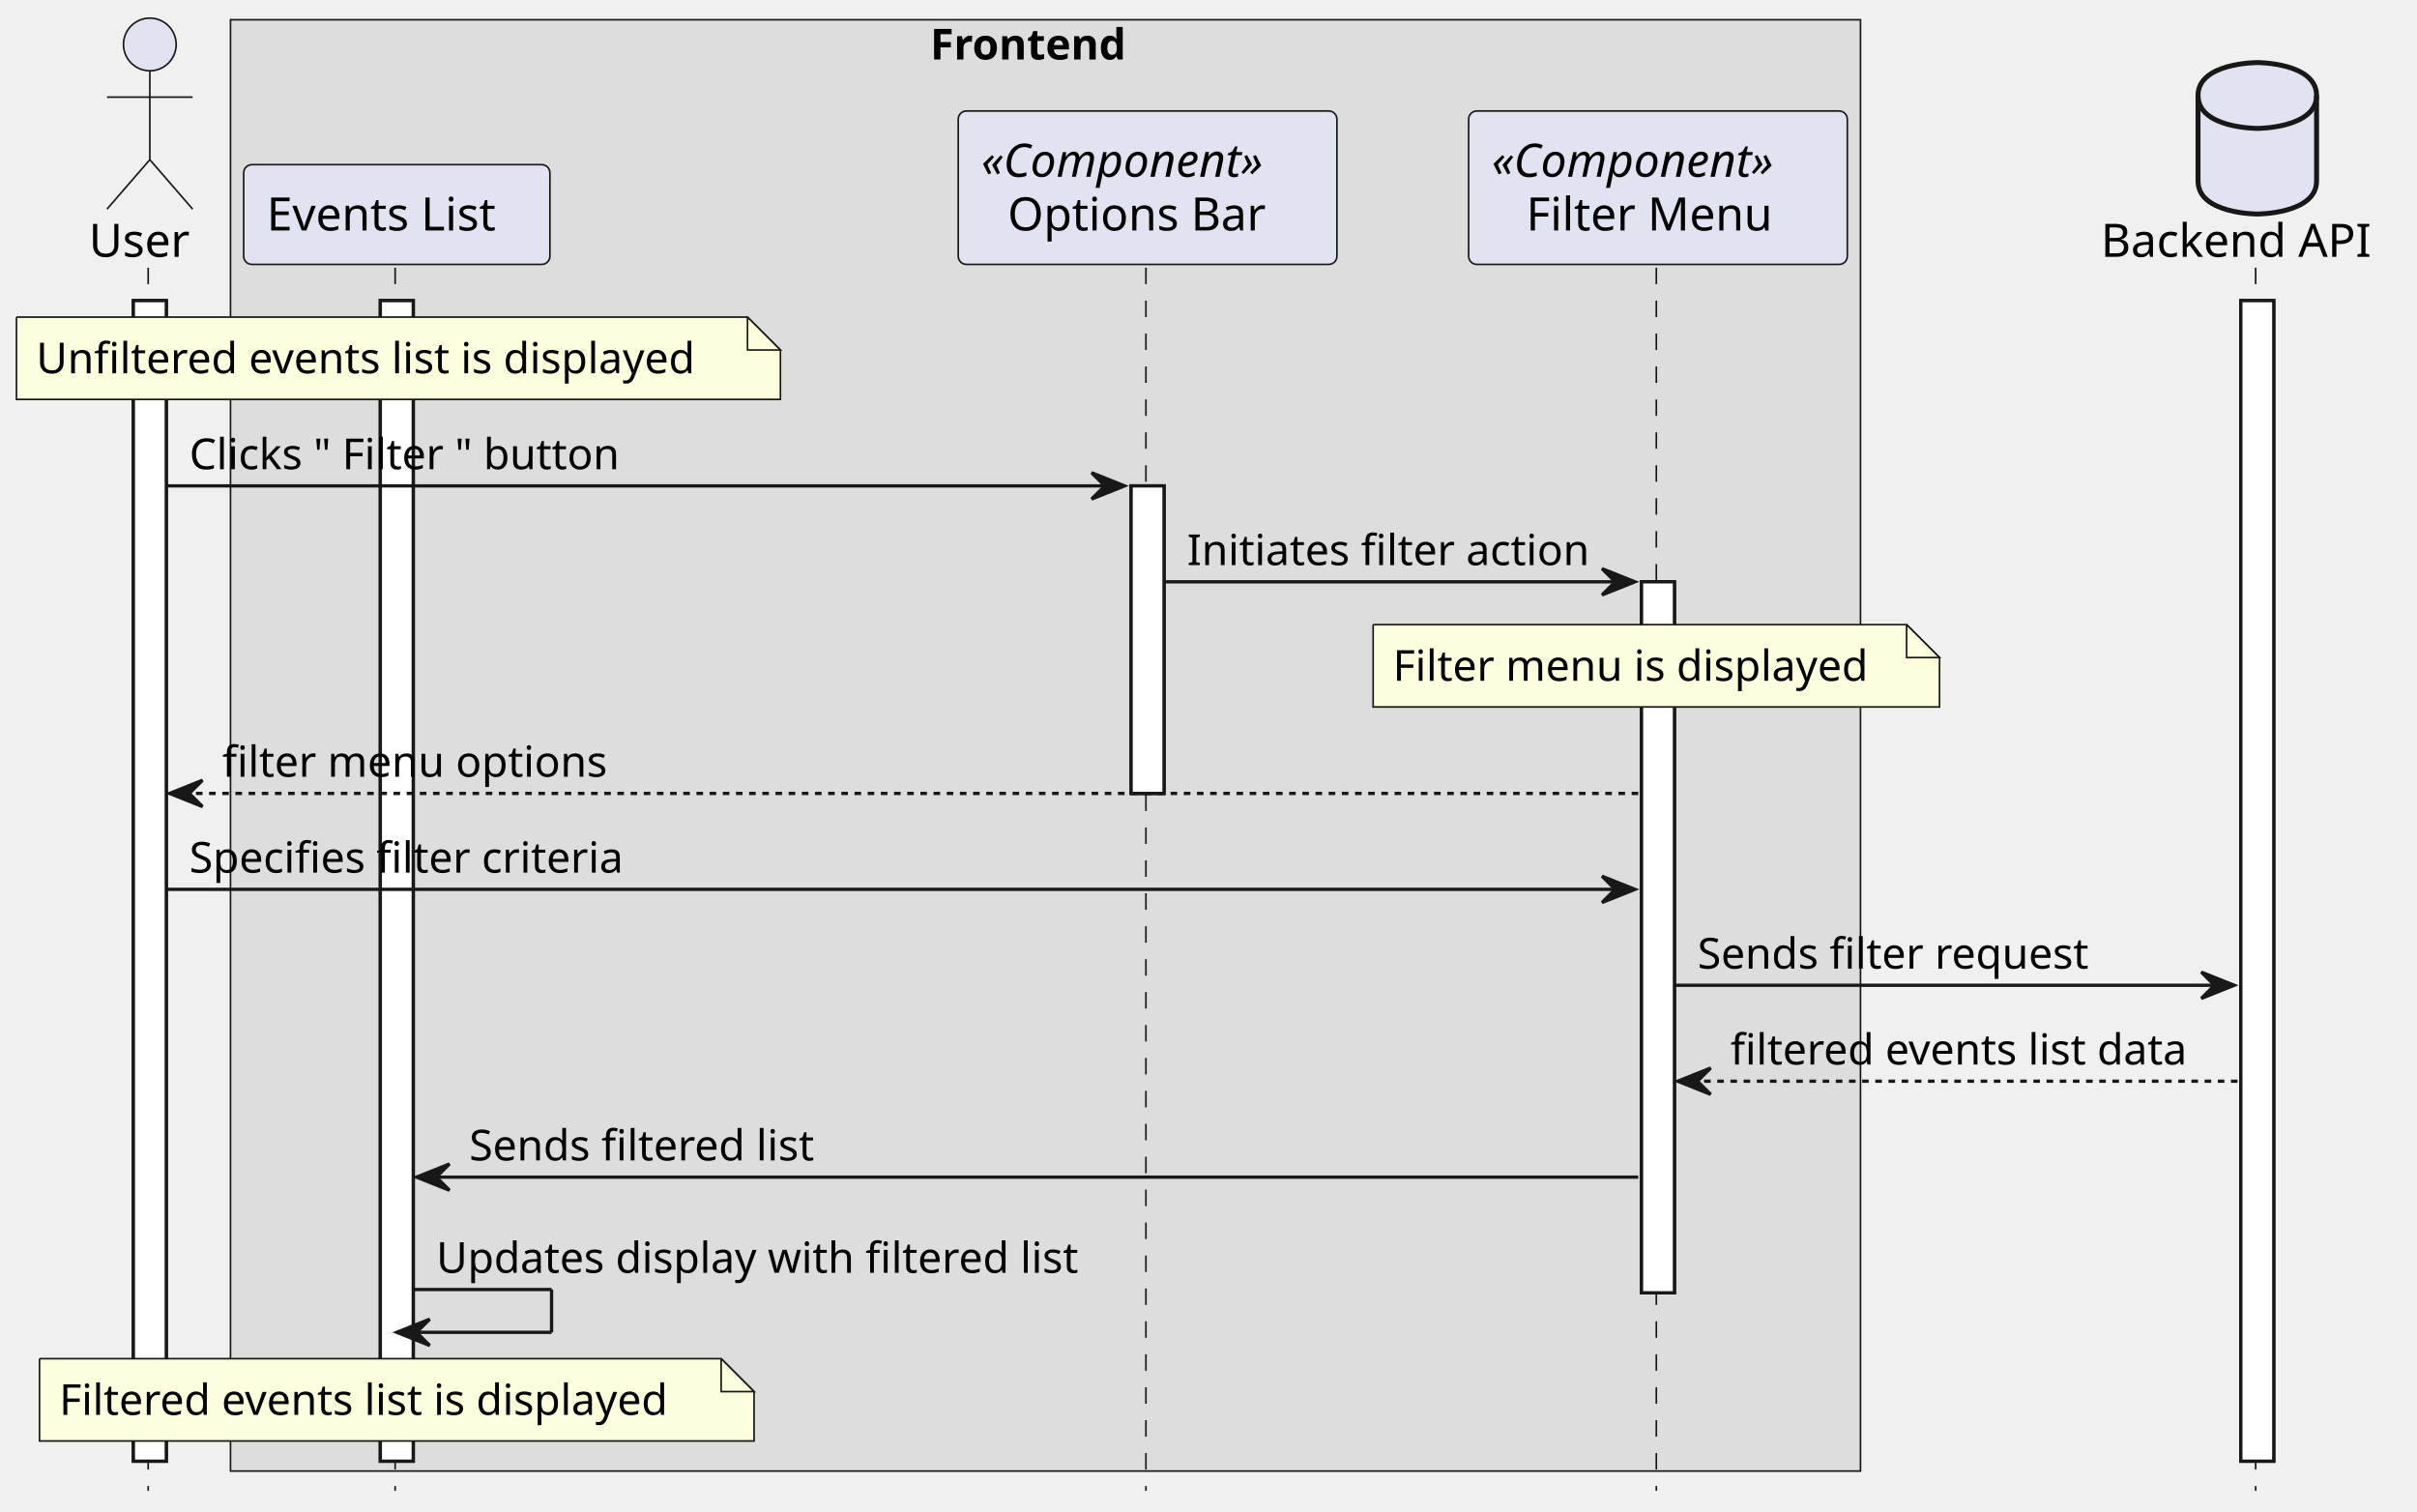
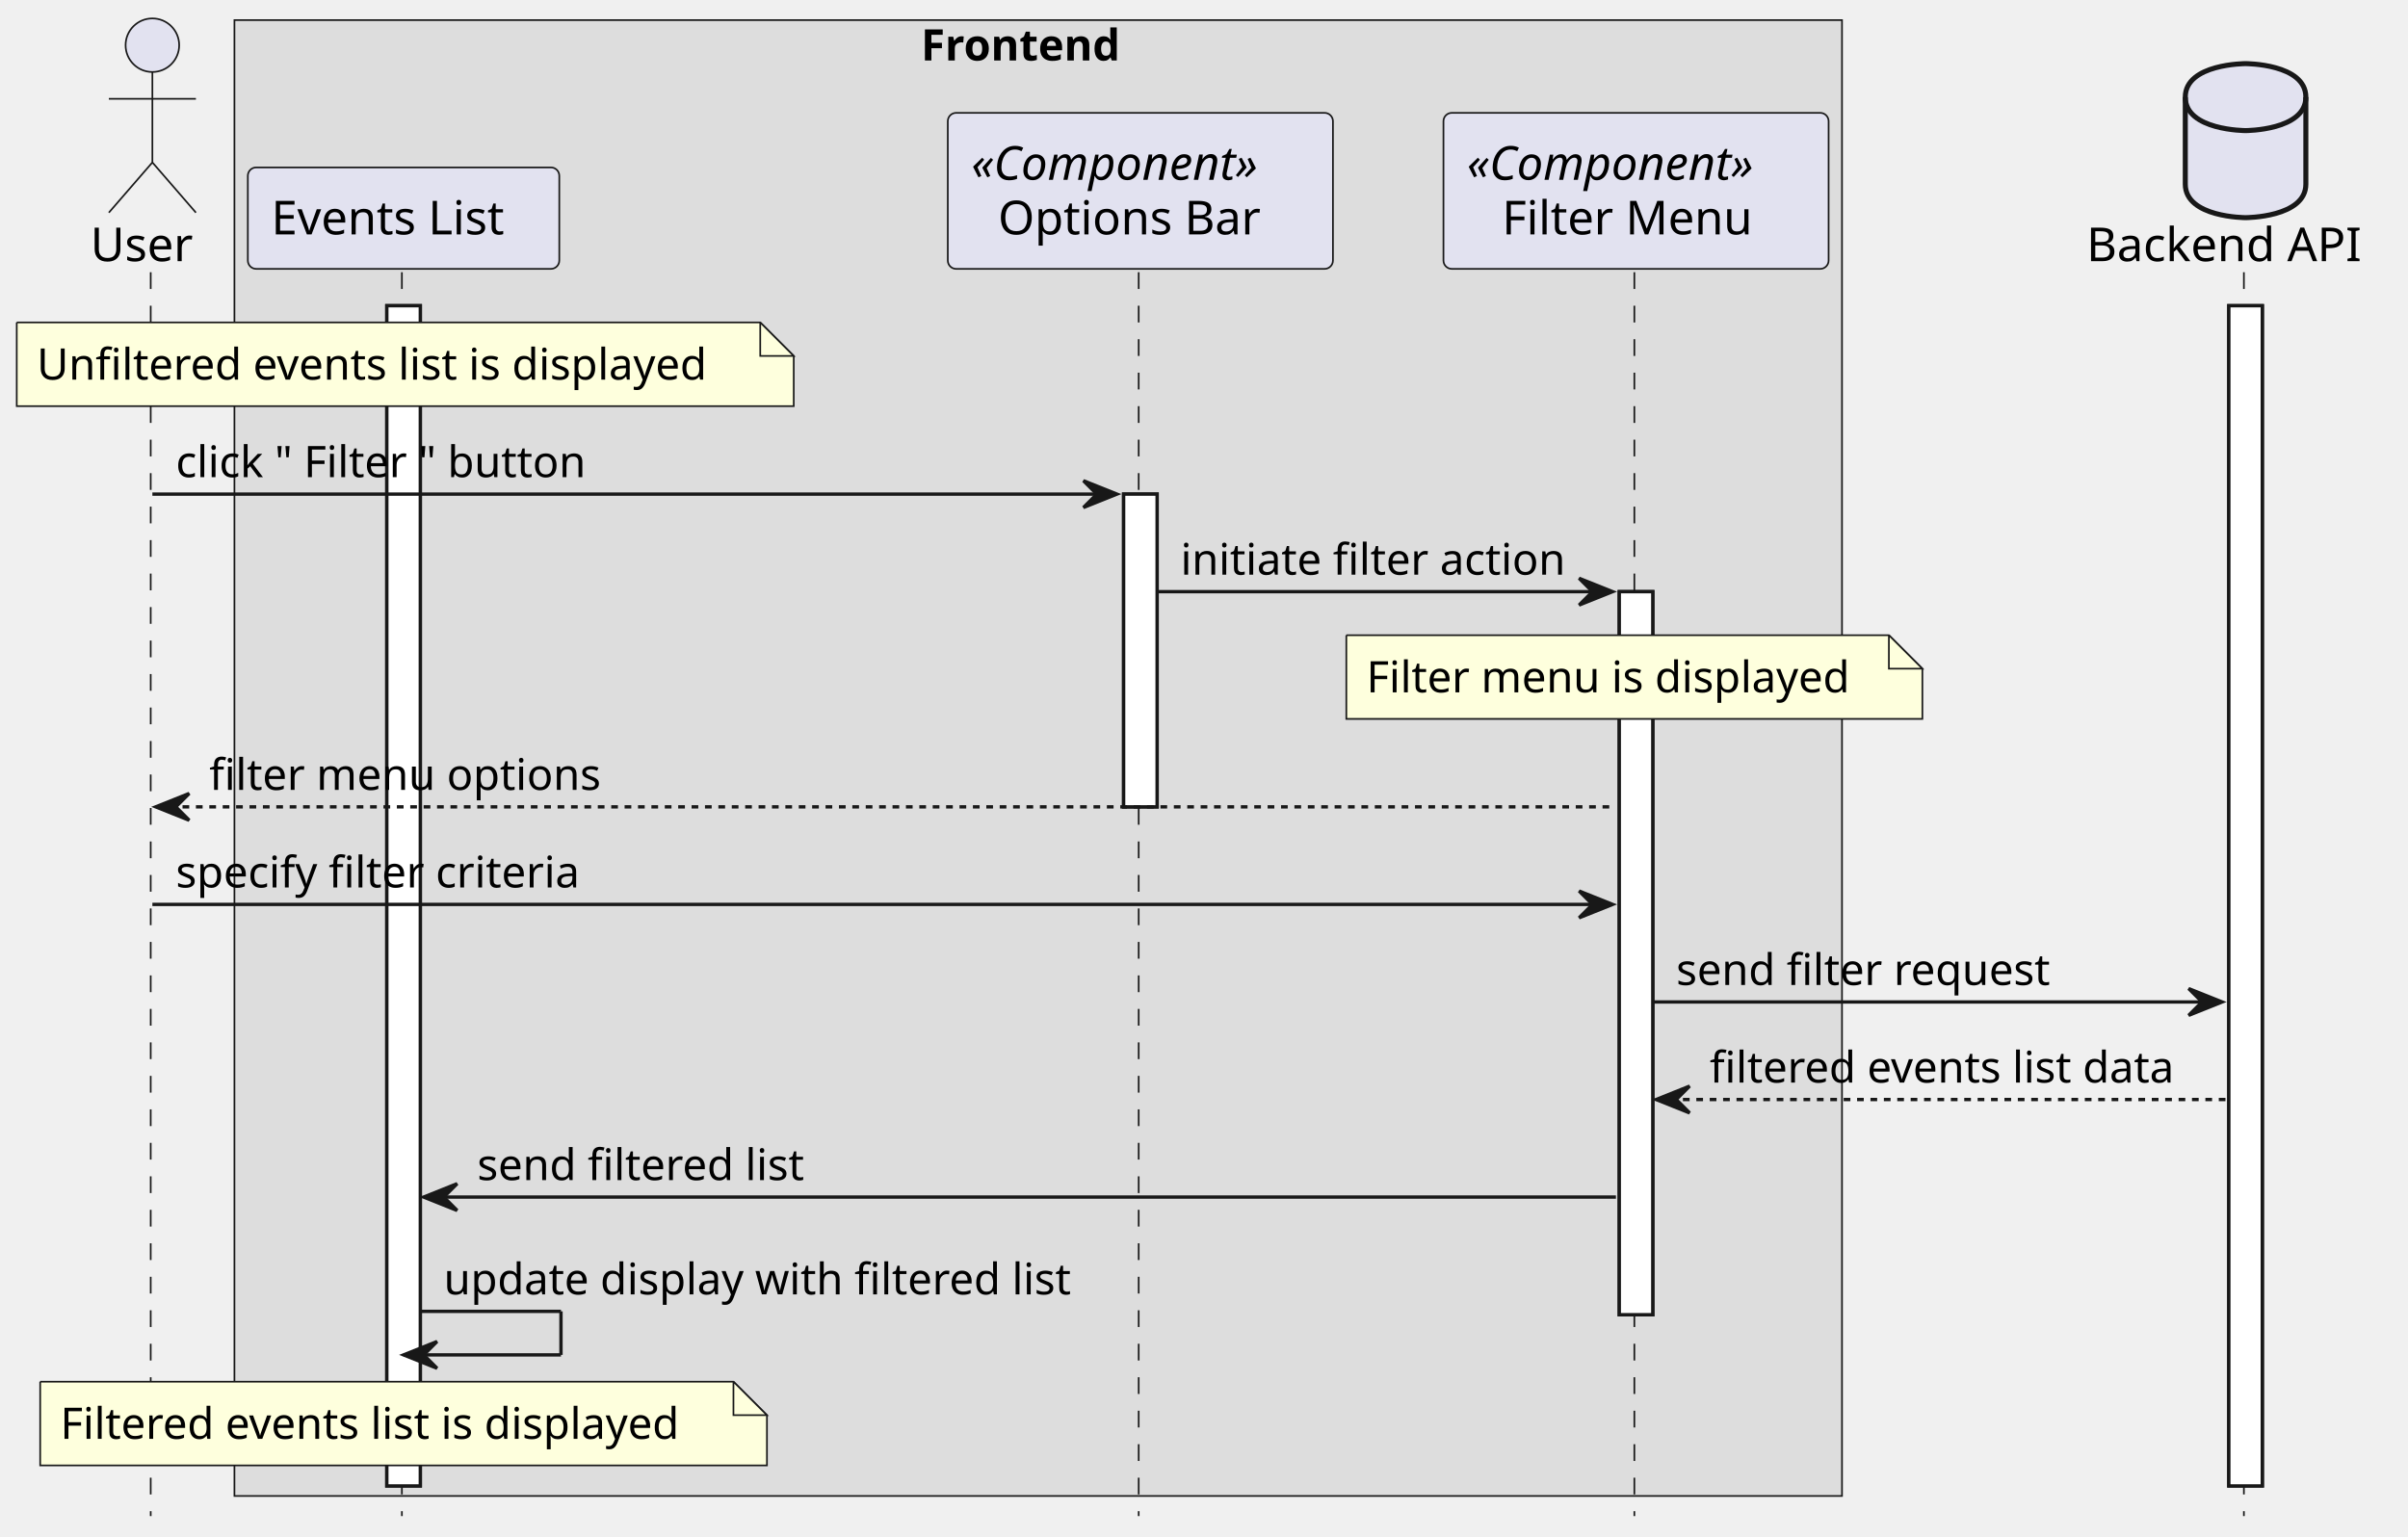
- <svg xmlns="http://www.w3.org/2000/svg" contentStyleType="text/css" height="459px" preserveAspectRatio="none" style="width:734px;height:459px;background:#FFFFFF;" version="1.1" viewBox="0 0 734 459" width="734px" zoomAndPan="magnify">
+ <svg xmlns="http://www.w3.org/2000/svg" contentStyleType="text/css" height="459px" preserveAspectRatio="none" style="width:719px;height:459px;background:#FFFFFF;" version="1.1" viewBox="0 0 719 459" width="719px" zoomAndPan="magnify">
  <defs />
  <g>
-     <rect fill="#DDDDDD" height="440.758" style="stroke:#181818;stroke-width:0.5;" width="495" x="70" y="6" />
-     <text fill="#000000" font-family="sans-serif" font-size="13" font-weight="bold" lengthAdjust="spacing" textLength="70" x="282.5" y="18.067">Frontend</text>
-     <rect fill="#FFFFFF" height="352.461" style="stroke:#181818;stroke-width:1.0;" width="10" x="40.5" y="91.297" />
+     <rect fill="#DDDDDD" height="440.758" style="stroke:#181818;stroke-width:0.5;" width="480" x="70" y="6" />
+     <text fill="#000000" font-family="sans-serif" font-size="13" font-weight="bold" lengthAdjust="spacing" textLength="70" x="275" y="18.067">Frontend</text>
    <rect fill="#FFFFFF" height="352.461" style="stroke:#181818;stroke-width:1.0;" width="10" x="115.5" y="91.297" />
-     <rect fill="#FFFFFF" height="93.398" style="stroke:#181818;stroke-width:1.0;" width="10" x="343.5" y="147.562" />
-     <rect fill="#FFFFFF" height="215.93" style="stroke:#181818;stroke-width:1.0;" width="10" x="498.5" y="176.695" />
-     <rect fill="#FFFFFF" height="352.461" style="stroke:#181818;stroke-width:1.0;" width="10" x="680.5" y="91.297" />
+     <rect fill="#FFFFFF" height="93.398" style="stroke:#181818;stroke-width:1.0;" width="10" x="335.5" y="147.562" />
+     <rect fill="#FFFFFF" height="215.93" style="stroke:#181818;stroke-width:1.0;" width="10" x="483.5" y="176.695" />
+     <rect fill="#FFFFFF" height="352.461" style="stroke:#181818;stroke-width:1.0;" width="10" x="665.5" y="91.297" />
    <line style="stroke:#181818;stroke-width:0.5;stroke-dasharray:5.0,5.0;" x1="45" x2="45" y1="81.297" y2="452.758" />
    <line style="stroke:#181818;stroke-width:0.5;stroke-dasharray:5.0,5.0;" x1="120" x2="120" y1="81.297" y2="452.758" />
-     <line style="stroke:#181818;stroke-width:0.5;stroke-dasharray:5.0,5.0;" x1="348" x2="348" y1="81.297" y2="452.758" />
-     <line style="stroke:#181818;stroke-width:0.5;stroke-dasharray:5.0,5.0;" x1="503" x2="503" y1="81.297" y2="452.758" />
-     <line style="stroke:#181818;stroke-width:0.5;stroke-dasharray:5.0,5.0;" x1="685" x2="685" y1="81.297" y2="452.758" />
+     <line style="stroke:#181818;stroke-width:0.5;stroke-dasharray:5.0,5.0;" x1="340" x2="340" y1="81.297" y2="452.758" />
+     <line style="stroke:#181818;stroke-width:0.5;stroke-dasharray:5.0,5.0;" x1="488" x2="488" y1="81.297" y2="452.758" />
+     <line style="stroke:#181818;stroke-width:0.5;stroke-dasharray:5.0,5.0;" x1="670" x2="670" y1="81.297" y2="452.758" />
    <text fill="#000000" font-family="sans-serif" font-size="14" lengthAdjust="spacing" textLength="31" x="27" y="77.995">User</text>
    <ellipse cx="45.5" cy="13.5" fill="#E2E2F0" rx="8" ry="8" style="stroke:#181818;stroke-width:0.5;" />
    <path d="M45.5,21.5 L45.5,48.5 M32.5,29.5 L58.5,29.5 M45.5,48.5 L32.5,63.5 M45.5,48.5 L58.5,63.5 " fill="none" style="stroke:#181818;stroke-width:0.5;" />
    <rect fill="#E2E2F0" height="30.297" rx="2.5" ry="2.5" style="stroke:#181818;stroke-width:0.5;" width="93" x="74" y="50" />
    <text fill="#000000" font-family="sans-serif" font-size="14" lengthAdjust="spacing" textLength="79" x="81" y="69.995">Events List</text>
-     <rect fill="#E2E2F0" height="46.594" rx="2.5" ry="2.5" style="stroke:#181818;stroke-width:0.5;" width="115" x="291" y="33.703" />
-     <text fill="#000000" font-family="sans-serif" font-size="14" font-style="italic" lengthAdjust="spacing" textLength="101" x="298" y="53.698">«Component»</text>
-     <text fill="#000000" font-family="sans-serif" font-size="14" lengthAdjust="spacing" textLength="85" x="306" y="69.995">Options Bar</text>
-     <rect fill="#E2E2F0" height="46.594" rx="2.5" ry="2.5" style="stroke:#181818;stroke-width:0.5;" width="115" x="446" y="33.703" />
-     <text fill="#000000" font-family="sans-serif" font-size="14" font-style="italic" lengthAdjust="spacing" textLength="101" x="453" y="53.698">«Component»</text>
-     <text fill="#000000" font-family="sans-serif" font-size="14" lengthAdjust="spacing" textLength="80" x="463.5" y="69.995">Filter Menu</text>
-     <text fill="#000000" font-family="sans-serif" font-size="14" lengthAdjust="spacing" textLength="89" x="638" y="77.995">Backend API</text>
-     <path d="M667.5,29 C667.5,19 685.5,19 685.5,19 C685.5,19 703.5,19 703.5,29 L703.5,55 C703.5,65 685.5,65 685.5,65 C685.5,65 667.5,65 667.5,55 L667.5,29 " fill="#E2E2F0" style="stroke:#181818;stroke-width:1.5;" />
-     <path d="M667.5,29 C667.5,39 685.5,39 685.5,39 C685.5,39 703.5,39 703.5,29 " fill="none" style="stroke:#181818;stroke-width:1.5;" />
-     <rect fill="#FFFFFF" height="352.461" style="stroke:#181818;stroke-width:1.0;" width="10" x="40.5" y="91.297" />
+     <rect fill="#E2E2F0" height="46.594" rx="2.5" ry="2.5" style="stroke:#181818;stroke-width:0.5;" width="115" x="283" y="33.703" />
+     <text fill="#000000" font-family="sans-serif" font-size="14" font-style="italic" lengthAdjust="spacing" textLength="101" x="290" y="53.698">«Component»</text>
+     <text fill="#000000" font-family="sans-serif" font-size="14" lengthAdjust="spacing" textLength="85" x="298" y="69.995">Options Bar</text>
+     <rect fill="#E2E2F0" height="46.594" rx="2.5" ry="2.5" style="stroke:#181818;stroke-width:0.5;" width="115" x="431" y="33.703" />
+     <text fill="#000000" font-family="sans-serif" font-size="14" font-style="italic" lengthAdjust="spacing" textLength="101" x="438" y="53.698">«Component»</text>
+     <text fill="#000000" font-family="sans-serif" font-size="14" lengthAdjust="spacing" textLength="80" x="448.5" y="69.995">Filter Menu</text>
+     <text fill="#000000" font-family="sans-serif" font-size="14" lengthAdjust="spacing" textLength="89" x="623" y="77.995">Backend API</text>
+     <path d="M652.5,29 C652.5,19 670.5,19 670.5,19 C670.5,19 688.5,19 688.5,29 L688.5,55 C688.5,65 670.5,65 670.5,65 C670.5,65 652.5,65 652.5,55 L652.5,29 " fill="#E2E2F0" style="stroke:#181818;stroke-width:1.5;" />
+     <path d="M652.5,29 C652.5,39 670.5,39 670.5,39 C670.5,39 688.5,39 688.5,29 " fill="none" style="stroke:#181818;stroke-width:1.5;" />
    <rect fill="#FFFFFF" height="352.461" style="stroke:#181818;stroke-width:1.0;" width="10" x="115.5" y="91.297" />
-     <rect fill="#FFFFFF" height="93.398" style="stroke:#181818;stroke-width:1.0;" width="10" x="343.5" y="147.562" />
-     <rect fill="#FFFFFF" height="215.93" style="stroke:#181818;stroke-width:1.0;" width="10" x="498.5" y="176.695" />
-     <rect fill="#FFFFFF" height="352.461" style="stroke:#181818;stroke-width:1.0;" width="10" x="680.5" y="91.297" />
+     <rect fill="#FFFFFF" height="93.398" style="stroke:#181818;stroke-width:1.0;" width="10" x="335.5" y="147.562" />
+     <rect fill="#FFFFFF" height="215.93" style="stroke:#181818;stroke-width:1.0;" width="10" x="483.5" y="176.695" />
+     <rect fill="#FFFFFF" height="352.461" style="stroke:#181818;stroke-width:1.0;" width="10" x="665.5" y="91.297" />
    <path d="M5,96.297 L5,121.297 L237,121.297 L237,106.297 L227,96.297 L5,96.297 " fill="#FEFFDD" style="stroke:#181818;stroke-width:0.5;" />
    <path d="M227,96.297 L227,106.297 L237,106.297 L227,96.297 " fill="#FEFFDD" style="stroke:#181818;stroke-width:0.5;" />
    <text fill="#000000" font-family="sans-serif" font-size="13" lengthAdjust="spacing" textLength="211" x="11" y="113.364">Unfiltered events list is displayed</text>
-     <polygon fill="#181818" points="331.5,143.562,341.5,147.562,331.5,151.562,335.5,147.562" style="stroke:#181818;stroke-width:1.0;" />
-     <line style="stroke:#181818;stroke-width:1.0;" x1="50.5" x2="337.5" y1="147.562" y2="147.562" />
-     <text fill="#000000" font-family="sans-serif" font-size="13" lengthAdjust="spacing" textLength="135" x="57.5" y="142.497">Clicks " Filter " button</text>
-     <polygon fill="#181818" points="486.5,172.695,496.5,176.695,486.5,180.695,490.5,176.695" style="stroke:#181818;stroke-width:1.0;" />
-     <line style="stroke:#181818;stroke-width:1.0;" x1="353.5" x2="492.5" y1="176.695" y2="176.695" />
-     <text fill="#000000" font-family="sans-serif" font-size="13" lengthAdjust="spacing" textLength="126" x="360.5" y="171.629">Initiates filter action</text>
-     <path d="M417,189.695 L417,214.695 L589,214.695 L589,199.695 L579,189.695 L417,189.695 " fill="#FEFFDD" style="stroke:#181818;stroke-width:0.5;" />
-     <path d="M579,189.695 L579,199.695 L589,199.695 L579,189.695 " fill="#FEFFDD" style="stroke:#181818;stroke-width:0.5;" />
-     <text fill="#000000" font-family="sans-serif" font-size="13" lengthAdjust="spacing" textLength="151" x="423" y="206.762">Filter menu is displayed</text>
-     <polygon fill="#181818" points="61.5,236.961,51.5,240.961,61.5,244.961,57.5,240.961" style="stroke:#181818;stroke-width:1.0;" />
-     <line style="stroke:#181818;stroke-width:1.0;stroke-dasharray:2.0,2.0;" x1="55.5" x2="497.5" y1="240.961" y2="240.961" />
-     <text fill="#000000" font-family="sans-serif" font-size="13" lengthAdjust="spacing" textLength="121" x="67.5" y="235.895">filter menu options</text>
-     <polygon fill="#181818" points="486.5,266.094,496.5,270.094,486.5,274.094,490.5,270.094" style="stroke:#181818;stroke-width:1.0;" />
-     <line style="stroke:#181818;stroke-width:1.0;" x1="50.5" x2="492.5" y1="270.094" y2="270.094" />
-     <text fill="#000000" font-family="sans-serif" font-size="13" lengthAdjust="spacing" textLength="138" x="57.5" y="265.028">Specifies filter criteria</text>
-     <polygon fill="#181818" points="668.5,295.227,678.5,299.227,668.5,303.227,672.5,299.227" style="stroke:#181818;stroke-width:1.0;" />
-     <line style="stroke:#181818;stroke-width:1.0;" x1="508.5" x2="674.5" y1="299.227" y2="299.227" />
-     <text fill="#000000" font-family="sans-serif" font-size="13" lengthAdjust="spacing" textLength="125" x="515.5" y="294.161">Sends filter request</text>
-     <polygon fill="#181818" points="519.5,324.359,509.5,328.359,519.5,332.359,515.5,328.359" style="stroke:#181818;stroke-width:1.0;" />
-     <line style="stroke:#181818;stroke-width:1.0;stroke-dasharray:2.0,2.0;" x1="513.5" x2="679.5" y1="328.359" y2="328.359" />
-     <text fill="#000000" font-family="sans-serif" font-size="13" lengthAdjust="spacing" textLength="148" x="525.5" y="323.293">filtered events list data</text>
+     <polygon fill="#181818" points="323.5,143.562,333.5,147.562,323.5,151.562,327.5,147.562" style="stroke:#181818;stroke-width:1.0;" />
+     <line style="stroke:#181818;stroke-width:1.0;" x1="45.5" x2="329.5" y1="147.562" y2="147.562" />
+     <text fill="#000000" font-family="sans-serif" font-size="13" lengthAdjust="spacing" textLength="126" x="52.5" y="142.497">click " Filter " button</text>
+     <polygon fill="#181818" points="471.5,172.695,481.5,176.695,471.5,180.695,475.5,176.695" style="stroke:#181818;stroke-width:1.0;" />
+     <line style="stroke:#181818;stroke-width:1.0;" x1="345.5" x2="477.5" y1="176.695" y2="176.695" />
+     <text fill="#000000" font-family="sans-serif" font-size="13" lengthAdjust="spacing" textLength="119" x="352.5" y="171.629">initiate filter action</text>
+     <path d="M402,189.695 L402,214.695 L574,214.695 L574,199.695 L564,189.695 L402,189.695 " fill="#FEFFDD" style="stroke:#181818;stroke-width:0.5;" />
+     <path d="M564,189.695 L564,199.695 L574,199.695 L564,189.695 " fill="#FEFFDD" style="stroke:#181818;stroke-width:0.5;" />
+     <text fill="#000000" font-family="sans-serif" font-size="13" lengthAdjust="spacing" textLength="151" x="408" y="206.762">Filter menu is displayed</text>
+     <polygon fill="#181818" points="56.5,236.961,46.5,240.961,56.5,244.961,52.5,240.961" style="stroke:#181818;stroke-width:1.0;" />
+     <line style="stroke:#181818;stroke-width:1.0;stroke-dasharray:2.0,2.0;" x1="50.5" x2="482.5" y1="240.961" y2="240.961" />
+     <text fill="#000000" font-family="sans-serif" font-size="13" lengthAdjust="spacing" textLength="121" x="62.5" y="235.895">filter menu options</text>
+     <polygon fill="#181818" points="471.5,266.094,481.5,270.094,471.5,274.094,475.5,270.094" style="stroke:#181818;stroke-width:1.0;" />
+     <line style="stroke:#181818;stroke-width:1.0;" x1="45.5" x2="477.5" y1="270.094" y2="270.094" />
+     <text fill="#000000" font-family="sans-serif" font-size="13" lengthAdjust="spacing" textLength="127" x="52.5" y="265.028">specify filter criteria</text>
+     <polygon fill="#181818" points="653.5,295.227,663.5,299.227,653.5,303.227,657.5,299.227" style="stroke:#181818;stroke-width:1.0;" />
+     <line style="stroke:#181818;stroke-width:1.0;" x1="493.5" x2="659.5" y1="299.227" y2="299.227" />
+     <text fill="#000000" font-family="sans-serif" font-size="13" lengthAdjust="spacing" textLength="117" x="500.5" y="294.161">send filter request</text>
+     <polygon fill="#181818" points="504.5,324.359,494.5,328.359,504.5,332.359,500.5,328.359" style="stroke:#181818;stroke-width:1.0;" />
+     <line style="stroke:#181818;stroke-width:1.0;stroke-dasharray:2.0,2.0;" x1="498.5" x2="664.5" y1="328.359" y2="328.359" />
+     <text fill="#000000" font-family="sans-serif" font-size="13" lengthAdjust="spacing" textLength="148" x="510.5" y="323.293">filtered events list data</text>
    <polygon fill="#181818" points="136.5,353.492,126.5,357.492,136.5,361.492,132.5,357.492" style="stroke:#181818;stroke-width:1.0;" />
-     <line style="stroke:#181818;stroke-width:1.0;" x1="130.5" x2="497.5" y1="357.492" y2="357.492" />
-     <text fill="#000000" font-family="sans-serif" font-size="13" lengthAdjust="spacing" textLength="110" x="142.5" y="352.426">Sends filtered list</text>
+     <line style="stroke:#181818;stroke-width:1.0;" x1="130.5" x2="482.5" y1="357.492" y2="357.492" />
+     <text fill="#000000" font-family="sans-serif" font-size="13" lengthAdjust="spacing" textLength="102" x="142.5" y="352.426">send filtered list</text>
    <line style="stroke:#181818;stroke-width:1.0;" x1="125.5" x2="167.5" y1="391.625" y2="391.625" />
    <line style="stroke:#181818;stroke-width:1.0;" x1="167.5" x2="167.5" y1="391.625" y2="404.625" />
    <line style="stroke:#181818;stroke-width:1.0;" x1="120.5" x2="167.5" y1="404.625" y2="404.625" />
    <polygon fill="#181818" points="130.5,400.625,120.5,404.625,130.5,408.625,126.5,404.625" style="stroke:#181818;stroke-width:1.0;" />
-     <text fill="#000000" font-family="sans-serif" font-size="13" lengthAdjust="spacing" textLength="204" x="132.5" y="386.559">Updates display with filtered list</text>
+     <text fill="#000000" font-family="sans-serif" font-size="13" lengthAdjust="spacing" textLength="196" x="132.5" y="386.559">update display with filtered list</text>
    <path d="M12,412.625 L12,437.625 L229,437.625 L229,422.625 L219,412.625 L12,412.625 " fill="#FEFFDD" style="stroke:#181818;stroke-width:0.5;" />
    <path d="M219,412.625 L219,422.625 L229,422.625 L219,412.625 " fill="#FEFFDD" style="stroke:#181818;stroke-width:0.5;" />
    <text fill="#000000" font-family="sans-serif" font-size="13" lengthAdjust="spacing" textLength="196" x="18" y="429.692">Filtered events list is displayed</text>
  </g>
</svg>
